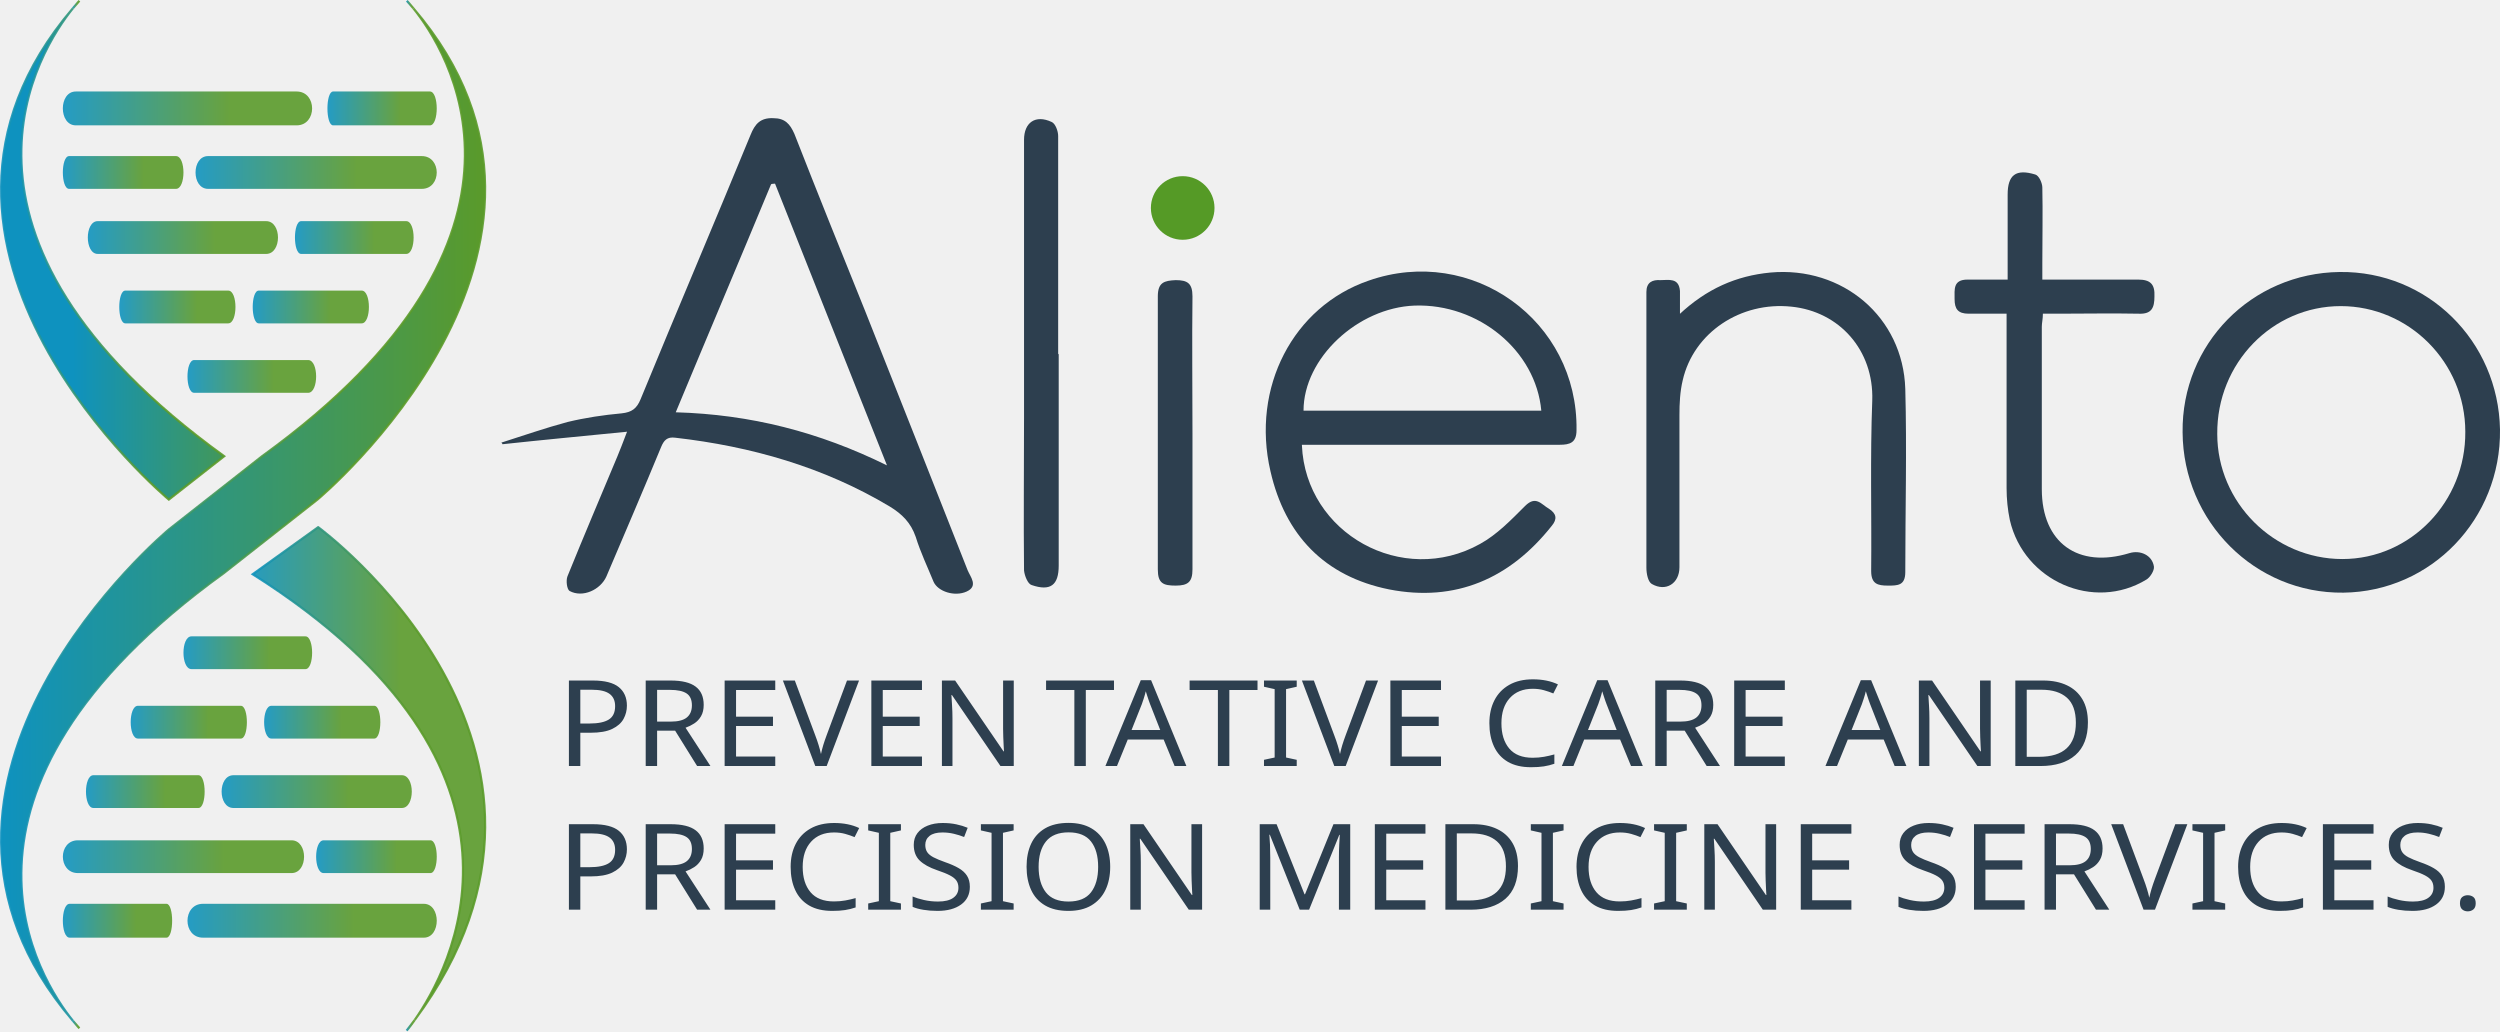
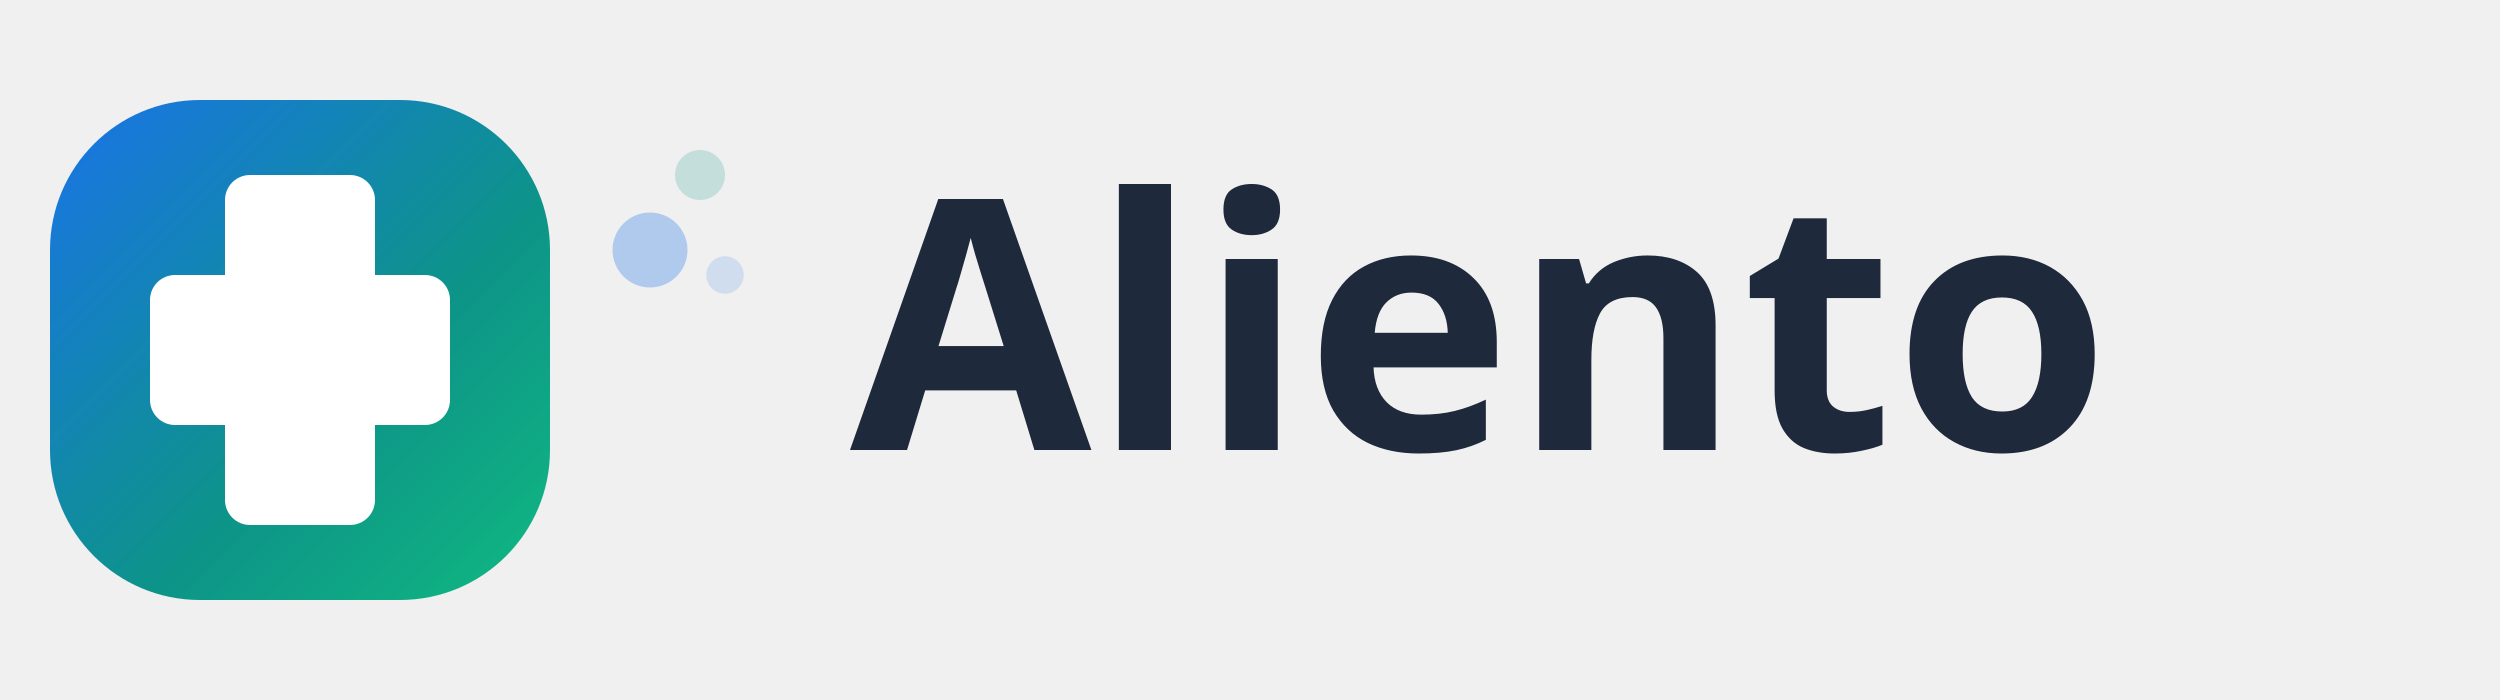
- <svg xmlns="http://www.w3.org/2000/svg" xmlns:xlink="http://www.w3.org/1999/xlink" id="Layer_1" viewBox="0 0 1106.63 456.52">
+ <svg xmlns="http://www.w3.org/2000/svg" width="200" height="56" viewBox="0 0 200 56" fill="none">
  <defs>
-     <style>
-       .cls-1 {
-         fill: url(#New_Gradient_Swatch_1-19);
-       }
- 
-       .cls-2 {
-         fill: url(#New_Gradient_Swatch_1-4);
-         stroke: url(#New_Gradient_Swatch_1-5);
-       }
- 
-       .cls-2, .cls-3, .cls-4, .cls-5, .cls-6, .cls-7, .cls-8 {
-         stroke-miterlimit: 10;
-       }
- 
-       .cls-9 {
-         fill: url(#New_Gradient_Swatch_1-18);
-       }
- 
-       .cls-3 {
-         fill: url(#linear-gradient-4);
-         stroke: url(#New_Gradient_Swatch_1-6);
-       }
- 
-       .cls-10 {
-         fill: url(#New_Gradient_Swatch_1-21);
-       }
- 
-       .cls-11 {
-         fill: url(#New_Gradient_Swatch_1-13);
-       }
- 
-       .cls-12 {
-         fill: url(#New_Gradient_Swatch_1-10);
-       }
- 
-       .cls-13 {
-         font-family: OakesGrotesk-Regular, 'Oakes Grotesk';
-         font-size: 53px;
-       }
- 
-       .cls-13, .cls-14 {
-         fill: #2d3f4f;
-       }
- 
-       .cls-15 {
-         fill: url(#New_Gradient_Swatch_1-16);
-       }
- 
-       .cls-16 {
-         fill: url(#New_Gradient_Swatch_1-11);
-       }
- 
-       .cls-4 {
-         fill: url(#linear-gradient-6);
-         stroke: url(#New_Gradient_Swatch_1-8);
-       }
- 
-       .cls-17 {
-         fill: url(#New_Gradient_Swatch_1-17);
-       }
- 
-       .cls-18 {
-         fill: url(#New_Gradient_Swatch_1-23);
-       }
- 
-       .cls-19 {
-         letter-spacing: -.1em;
-       }
- 
-       .cls-20 {
-         fill: url(#New_Gradient_Swatch_1-12);
-       }
- 
-       .cls-21 {
-         fill: url(#New_Gradient_Swatch_1-25);
-       }
- 
-       .cls-22 {
-         fill: #559a26;
-       }
- 
-       .cls-23 {
-         letter-spacing: -.1em;
-       }
- 
-       .cls-24 {
-         fill: url(#New_Gradient_Swatch_1-26);
-       }
- 
-       .cls-25 {
-         fill: url(#New_Gradient_Swatch_1-9);
-       }
- 
-       .cls-5 {
-         fill: url(#linear-gradient);
-         stroke: url(#New_Gradient_Swatch_1);
-       }
- 
-       .cls-26 {
-         fill: url(#New_Gradient_Swatch_1-22);
-       }
- 
-       .cls-27 {
-         fill: url(#New_Gradient_Swatch_1-24);
-       }
- 
-       .cls-6 {
-         fill: url(#linear-gradient-5);
-         stroke: url(#New_Gradient_Swatch_1-7);
-       }
- 
-       .cls-28 {
-         letter-spacing: 0em;
-       }
- 
-       .cls-7 {
-         fill: url(#linear-gradient-2);
-         stroke: url(#New_Gradient_Swatch_1-2);
-       }
- 
-       .cls-29 {
-         fill: url(#New_Gradient_Swatch_1-15);
-       }
- 
-       .cls-30 {
-         fill: url(#New_Gradient_Swatch_1-20);
-       }
- 
-       .cls-8 {
-         fill: url(#linear-gradient-3);
-         stroke: url(#New_Gradient_Swatch_1-3);
-       }
- 
-       .cls-31 {
-         fill: url(#New_Gradient_Swatch_1-14);
-       }
-     </style>
-     <linearGradient id="linear-gradient" x1="32.27" y1="2.01" x2="35.14" y2="2.01" gradientUnits="userSpaceOnUse">
-       <stop offset="0" stop-color="#0e92bf" />
-       <stop offset="1" stop-color="#5a9a2a" />
+     <linearGradient id="alientoGrad" x1="0%" y1="0%" x2="100%" y2="100%">
+       <stop offset="0%" style="stop-color:#1a73e8;stop-opacity:1" />
+       <stop offset="100%" style="stop-color:#0d9488;stop-opacity:1" />
    </linearGradient>
-     <linearGradient id="New_Gradient_Swatch_1" data-name="New Gradient Swatch 1" x1="31.88" y1="2" x2="35.52" y2="2" gradientUnits="userSpaceOnUse">
-       <stop offset="0" stop-color="#0e92bf" stop-opacity=".9" />
-       <stop offset=".67" stop-color="#5a9a2a" stop-opacity=".9" />
+     <linearGradient id="crossGrad" x1="0%" y1="0%" x2="100%" y2="100%">
+       <stop offset="0%" style="stop-color:#1a73e8;stop-opacity:1" />
+       <stop offset="60%" style="stop-color:#0d9488;stop-opacity:1" />
+       <stop offset="100%" style="stop-color:#10b981;stop-opacity:1" />
    </linearGradient>
-     <linearGradient id="linear-gradient-2" x1="32.33" y1="112.4" x2="131.05" y2="112.4" xlink:href="#linear-gradient" />
-     <linearGradient id="New_Gradient_Swatch_1-2" data-name="New Gradient Swatch 1" x1="0" y1="112.56" x2="100.05" y2="112.56" xlink:href="#New_Gradient_Swatch_1" />
-     <linearGradient id="linear-gradient-3" x1="180.02" y1="453.86" x2="183.55" y2="453.86" xlink:href="#linear-gradient" />
-     <linearGradient id="New_Gradient_Swatch_1-3" data-name="New Gradient Swatch 1" x1="179.62" y1="453.87" x2="183.96" y2="453.87" xlink:href="#New_Gradient_Swatch_1" />
-     <linearGradient id="New_Gradient_Swatch_1-4" data-name="New Gradient Swatch 1" x1="108.19" y1="342.45" x2="211.07" y2="342.45" xlink:href="#New_Gradient_Swatch_1" />
-     <linearGradient id="New_Gradient_Swatch_1-5" data-name="New Gradient Swatch 1" x1="110.97" y1="342.29" x2="215.24" y2="342.29" xlink:href="#New_Gradient_Swatch_1" />
-     <linearGradient id="linear-gradient-4" x1="180.09" x2="182.97" xlink:href="#linear-gradient" />
-     <linearGradient id="New_Gradient_Swatch_1-6" data-name="New Gradient Swatch 1" x1="179.72" x2="183.35" xlink:href="#New_Gradient_Swatch_1" />
-     <linearGradient id="linear-gradient-5" x1=".5" y1="227.76" x2="214.73" y2="227.76" xlink:href="#linear-gradient" />
-     <linearGradient id="New_Gradient_Swatch_1-7" data-name="New Gradient Swatch 1" x1="0" y1="227.76" x2="215.23" y2="227.76" xlink:href="#New_Gradient_Swatch_1" />
-     <linearGradient id="linear-gradient-6" y1="453.51" y2="453.51" xlink:href="#linear-gradient" />
-     <linearGradient id="New_Gradient_Swatch_1-8" data-name="New Gradient Swatch 1" y1="453.52" y2="453.52" xlink:href="#New_Gradient_Swatch_1" />
-     <linearGradient id="New_Gradient_Swatch_1-9" data-name="New Gradient Swatch 1" x1="111.87" y1="135.89" x2="163.3" y2="135.89" xlink:href="#New_Gradient_Swatch_1" />
-     <linearGradient id="New_Gradient_Swatch_1-10" data-name="New Gradient Swatch 1" x1="27.82" y1="47.99" x2="138.16" y2="47.99" xlink:href="#New_Gradient_Swatch_1" />
-     <linearGradient id="New_Gradient_Swatch_1-11" data-name="New Gradient Swatch 1" x1="144.94" y1="47.99" x2="193.33" y2="47.99" xlink:href="#New_Gradient_Swatch_1" />
-     <linearGradient id="New_Gradient_Swatch_1-12" data-name="New Gradient Swatch 1" x1="86.55" y1="76.34" x2="193.33" y2="76.34" xlink:href="#New_Gradient_Swatch_1" />
-     <linearGradient id="New_Gradient_Swatch_1-13" data-name="New Gradient Swatch 1" x1="27.82" y1="76.34" x2="81.21" y2="76.34" xlink:href="#New_Gradient_Swatch_1" />
-     <linearGradient id="New_Gradient_Swatch_1-14" data-name="New Gradient Swatch 1" x1="38.87" y1="105.15" x2="123.05" y2="105.15" xlink:href="#New_Gradient_Swatch_1" />
-     <linearGradient id="New_Gradient_Swatch_1-15" data-name="New Gradient Swatch 1" x1="82.99" y1="166.62" x2="139.94" y2="166.62" xlink:href="#New_Gradient_Swatch_1" />
-     <linearGradient id="New_Gradient_Swatch_1-16" data-name="New Gradient Swatch 1" x1="52.79" y1="135.89" x2="104.23" y2="135.89" xlink:href="#New_Gradient_Swatch_1" />
-     <linearGradient id="New_Gradient_Swatch_1-17" data-name="New Gradient Swatch 1" x1="130.56" y1="105.15" x2="183.09" y2="105.15" xlink:href="#New_Gradient_Swatch_1" />
-     <linearGradient id="New_Gradient_Swatch_1-18" data-name="New Gradient Swatch 1" x1="641.23" y1="60.99" x2="589.79" y2="60.99" gradientTransform="translate(699.07 380.66) rotate(-180)" xlink:href="#New_Gradient_Swatch_1" />
-     <linearGradient id="New_Gradient_Swatch_1-19" data-name="New Gradient Swatch 1" x1="616.08" y1="-26.9" x2="505.75" y2="-26.9" gradientTransform="translate(699.07 380.66) rotate(-180)" xlink:href="#New_Gradient_Swatch_1" />
-     <linearGradient id="New_Gradient_Swatch_1-20" data-name="New Gradient Swatch 1" x1="671.25" y1="-26.9" x2="622.87" y2="-26.9" gradientTransform="translate(699.07 380.66) rotate(-180)" xlink:href="#New_Gradient_Swatch_1" />
-     <linearGradient id="New_Gradient_Swatch_1-21" data-name="New Gradient Swatch 1" x1="671.25" y1="1.45" x2="564.47" y2="1.45" gradientTransform="translate(699.07 380.66) rotate(-180)" xlink:href="#New_Gradient_Swatch_1" />
-     <linearGradient id="New_Gradient_Swatch_1-22" data-name="New Gradient Swatch 1" x1="559.14" y1="1.45" x2="505.75" y2="1.45" gradientTransform="translate(699.07 380.66) rotate(-180)" xlink:href="#New_Gradient_Swatch_1" />
-     <linearGradient id="New_Gradient_Swatch_1-23" data-name="New Gradient Swatch 1" x1="600.98" y1="30.25" x2="516.79" y2="30.25" gradientTransform="translate(699.07 380.66) rotate(-180)" xlink:href="#New_Gradient_Swatch_1" />
-     <linearGradient id="New_Gradient_Swatch_1-24" data-name="New Gradient Swatch 1" x1="617.86" y1="91.73" x2="560.92" y2="91.73" gradientTransform="translate(699.07 380.66) rotate(-180)" xlink:href="#New_Gradient_Swatch_1" />
-     <linearGradient id="New_Gradient_Swatch_1-25" data-name="New Gradient Swatch 1" x1="582.16" y1="60.99" x2="530.72" y2="60.99" gradientTransform="translate(699.07 380.66) rotate(-180)" xlink:href="#New_Gradient_Swatch_1" />
-     <linearGradient id="New_Gradient_Swatch_1-26" data-name="New Gradient Swatch 1" x1="661.01" y1="30.25" x2="608.48" y2="30.25" gradientTransform="translate(699.07 380.66) rotate(-180)" xlink:href="#New_Gradient_Swatch_1" />
  </defs>
-   <g>
-     <g>
-       <path class="cls-5" d="M32.27,3.67c.95-1.11,1.88-2.21,2.88-3.32,0,0-1.12,1.15-2.88,3.32Z" />
-       <path class="cls-7" d="M74.73,221.13l24.49-19.18C-36.71,103.72,18.27,20.95,32.27,3.67c-91.01,106.34,42.46,217.46,42.46,217.46Z" />
-       <path class="cls-8" d="M183.55,451.53c-1.15,1.55-2.31,3.11-3.54,4.67,0,0,1.4-1.63,3.54-4.67Z" />
-       <path class="cls-2" d="M140.84,233.37l-28.97,20.81c137.01,86.7,86.54,176.21,71.69,197.34,89.74-121.08-42.71-218.15-42.71-218.15Z" />
-       <path class="cls-3" d="M182.97,3.67c-1.76-2.18-2.88-3.32-2.88-3.32,1,1.11,1.93,2.21,2.88,3.32Z" />
-       <path class="cls-6" d="M182.97,3.67c13.99,17.28,68.98,100.05-66.95,198.28l-41.29,32.44s-133.47,111.12-42.46,217.46c-13.99-17.28-68.98-100.05,66.95-198.28l41.29-32.44S273.97,110.01,182.97,3.67Z" />
-       <path class="cls-4" d="M32.27,451.85c1.76,2.18,2.88,3.32,2.88,3.32-1-1.11-1.93-2.21-2.88-3.32Z" />
-     </g>
-     <g>
-       <path class="cls-25" d="M160.1,128.63h-45.56c-3.57,0-3.57,14.51,0,14.51h45.56c4.27,0,4.27-14.51,0-14.51Z" />
-       <path class="cls-12" d="M33.56,55.49h97.73c9.16,0,9.16-14.99,0-14.99H33.56c-7.66,0-7.66,14.99,0,14.99Z" />
-       <path class="cls-16" d="M147.46,55.49h42.85c4.02,0,4.02-14.99,0-14.99h-42.85c-3.36,0-3.36,14.99,0,14.99Z" />
-       <path class="cls-20" d="M186.68,69.09h-94.57c-7.41,0-7.41,14.51,0,14.51h94.57c8.86,0,8.86-14.51,0-14.51Z" />
-       <path class="cls-11" d="M77.89,69.09H30.6c-3.71,0-3.71,14.51,0,14.51h47.29c4.43,0,4.43-14.51,0-14.51Z" />
-       <path class="cls-31" d="M117.81,97.89H43.25c-5.84,0-5.84,14.51,0,14.51h74.56c6.99,0,6.99-14.51,0-14.51Z" />
-       <path class="cls-29" d="M136.39,159.37h-50.44c-3.95,0-3.95,14.51,0,14.51h50.44c4.73,0,4.73-14.51,0-14.51Z" />
-       <path class="cls-15" d="M101.03,128.63h-45.56c-3.57,0-3.57,14.51,0,14.51h45.56c4.27,0,4.27-14.51,0-14.51Z" />
-       <path class="cls-17" d="M179.82,97.89h-46.52c-3.65,0-3.65,14.51,0,14.51h46.52c4.36,0,4.36-14.51,0-14.51Z" />
-     </g>
-     <g>
-       <path class="cls-9" d="M61.05,326.93h45.56c3.57,0,3.57-14.51,0-14.51h-45.56c-4.27,0-4.27,14.51,0,14.51Z" />
-       <path class="cls-1" d="M187.59,400.07h-97.73c-9.16,0-9.16,14.99,0,14.99h97.73c7.66,0,7.66-14.99,0-14.99Z" />
-       <path class="cls-30" d="M73.69,400.07H30.83c-4.02,0-4.02,14.99,0,14.99h42.85c3.36,0,3.36-14.99,0-14.99Z" />
-       <path class="cls-10" d="M34.47,386.47h94.57c7.41,0,7.41-14.51,0-14.51H34.47c-8.86,0-8.86,14.51,0,14.51Z" />
-       <path class="cls-26" d="M143.26,386.47h47.29c3.71,0,3.71-14.51,0-14.51h-47.29c-4.43,0-4.43,14.51,0,14.51Z" />
-       <path class="cls-18" d="M103.34,357.66h74.56c5.84,0,5.84-14.51,0-14.51h-74.56c-6.99,0-6.99,14.51,0,14.51Z" />
-       <path class="cls-27" d="M84.76,296.19h50.44c3.95,0,3.95-14.51,0-14.51h-50.44c-4.73,0-4.73,14.51,0,14.51Z" />
-       <path class="cls-21" d="M120.12,326.93h45.56c3.57,0,3.57-14.51,0-14.51h-45.56c-4.27,0-4.27,14.51,0,14.51Z" />
-       <path class="cls-24" d="M41.33,357.66h46.52c3.65,0,3.65-14.51,0-14.51h-46.52c-4.36,0-4.36,14.51,0,14.51Z" />
-     </g>
-   </g>
-   <path class="cls-14" d="M277.31,191.13c-19.42,1.92-37.16,3.6-54.9,5.51,0-.24-.24-.48-.48-.72,9.83-3.12,19.42-6.47,29.25-9.11,7.91-1.92,16.06-3.12,23.98-3.84,4.56-.48,6.71-2.16,8.39-6.23,16.06-39.08,32.61-77.92,48.67-117,1.92-4.8,4.32-7.67,10.07-7.43,5.27,0,7.43,2.64,9.35,6.95,10.31,26.37,20.86,52.51,31.41,78.64,15.1,38.12,30.21,76.24,45.31,114.6,1.2,2.88,4.8,6.95-.48,9.35s-12.71,0-14.63-4.32c-2.64-6.47-5.75-12.95-7.91-19.9-2.16-6.23-5.99-10.07-11.51-13.43-29.25-17.5-61.38-26.61-94.94-30.45-3.6-.48-5.03,1.2-6.23,4.08-7.91,19.18-16.06,38.12-24.22,57.3-2.64,5.99-10.55,9.59-16.3,6.47-1.2-.72-1.68-4.56-.96-6.47,7.19-17.74,14.63-35.24,22.06-52.99,1.2-2.88,2.4-5.99,4.32-11.03h-.24ZM343,81.32c-.48,0-1.2,0-1.68.24-13.91,33.57-28.05,66.89-42.2,100.94,33.09.96,63.3,8.63,93.5,23.5-17.02-42.68-33.33-83.91-49.63-124.91v.24Z" />
-   <path class="cls-14" d="M576.29,197.12c1.68,39.08,44.59,62.82,78.88,43.64,7.43-4.08,13.67-10.55,19.9-16.78,4.8-4.8,7.19-.72,10.55,1.2,3.36,2.16,3.84,4.56,1.2,7.67-18.46,23.26-42.44,33.81-71.93,28.05-28.53-5.75-46.03-23.98-52.51-52.27-8.63-37.16,10.07-72.89,43.4-84.39,45.79-16.06,92.79,17.74,92.07,66.17,0,5.51-2.88,6.47-7.43,6.47h-114.12v.24ZM682.26,181.78c-2.4-26.61-27.81-47.47-56.1-46.51-25.17.96-49.15,23.26-49.15,46.51h105.49-.24Z" />
-   <path class="cls-14" d="M1035.66,120.4c38.84-.48,70.25,30.45,70.97,69.77.48,39.56-30.45,71.69-69.29,72.17-39.08.48-70.97-31.41-71.21-70.97-.48-39.08,30.45-70.49,69.53-70.97ZM981.47,192.08c0,30.45,25.17,55.38,55.38,55.38s54.66-25.41,54.42-56.34c0-30.69-24.93-55.62-55.14-55.62s-54.9,25.17-54.66,56.58h0Z" />
-   <path class="cls-14" d="M743.16,139.34c12.23-11.51,25.41-17.26,40.52-18.7,31.89-2.88,58.74,19.66,59.7,51.55.72,26.85,0,53.94,0,81.04,0,5.99-3.36,5.99-7.67,5.99-4.56,0-7.43-.72-7.43-6.47.24-25.17-.48-50.35.48-75.52.72-22.3-14.63-39.32-35.72-41.48-22.54-2.4-43.4,11.51-48.19,32.61-1.2,5.03-1.44,10.31-1.44,15.34v67.37c0,7.19-5.99,11.03-12.23,7.43-1.68-.96-2.4-4.56-2.4-7.19v-122.04c0-4.32,2.64-5.51,6.23-5.27,3.6,0,8.15-1.2,8.63,4.8v10.55h-.48Z" />
-   <path class="cls-14" d="M888.93,138.86h-17.5c-4.8,0-6.23-2.16-6.23-6.47s-.72-8.63,5.75-8.63h17.74v-37.64c0-8.63,3.6-11.51,12.23-8.87,1.68.48,3.12,3.84,3.12,5.75.24,11.03,0,22.3,0,33.33v7.43h42.44c5.51,0,7.43,2.16,7.19,7.43,0,5.03-1.2,7.91-6.95,7.67-11.99-.24-23.74,0-35.72,0h-6.71c0,2.4-.48,4.08-.48,5.75v71.93c0,23.74,16.06,35.24,38.84,28.29,4.8-1.44,10.07.96,10.79,5.99.24,1.68-1.68,4.8-3.36,5.75-23.26,14.15-54.18.72-60.42-26.37-.96-4.56-1.44-9.35-1.44-14.15v-77.44l.72.24Z" />
-   <path class="cls-14" d="M468.64,156.84v93.5c0,8.63-3.6,11.51-11.99,8.63-1.68-.48-3.12-4.08-3.36-6.47-.24-22.3,0-44.83,0-67.37V61.9c0-7.67,5.03-11.27,12.23-7.91,1.68.72,2.88,4.08,2.88,6.23v96.38h0l.24.24Z" />
-   <path class="cls-14" d="M527.85,191.85v60.18c0,5.51-1.92,7.19-7.43,7.19s-7.91-.96-7.91-7.19v-120.84c0-6.23,2.88-6.95,7.91-7.19,5.27,0,7.43,1.44,7.43,7.19-.24,20.14,0,40.52,0,60.66Z" />
-   <circle class="cls-22" cx="523.52" cy="92.06" r="14.08" />
-   <text class="cls-13" transform="translate(246.38 339.08) scale(1.06 1)">
-     <tspan x="0" y="0">PREVEN</tspan>
-     <tspan class="cls-19" x="203.87" y="0">T</tspan>
-     <tspan class="cls-23" x="229.18" y="0">A</tspan>
-     <tspan class="cls-28" x="263.81" y="0">TIVE CARE AND</tspan>
-     <tspan x="0" y="63.6">PRECISION MEDICINE SERVICES.</tspan>
-   </text>
+   <rect x="4" y="8" width="40" height="40" rx="12" fill="url(#crossGrad)" />
+   <rect x="18" y="14" width="12" height="28" rx="2" fill="white" />
+   <rect x="12" y="22" width="24" height="12" rx="2" fill="white" />
+   <circle cx="52" cy="20" r="3" fill="#1a73e8" opacity="0.3" />
+   <circle cx="56" cy="14" r="2" fill="#0d9488" opacity="0.2" />
+   <circle cx="58" cy="22" r="1.5" fill="#1a73e8" opacity="0.15" />
+   <text x="68" y="36" font-family="Plus Jakarta Sans, sans-serif" font-size="28" font-weight="700" fill="#1e293b">Aliento</text>
</svg>
